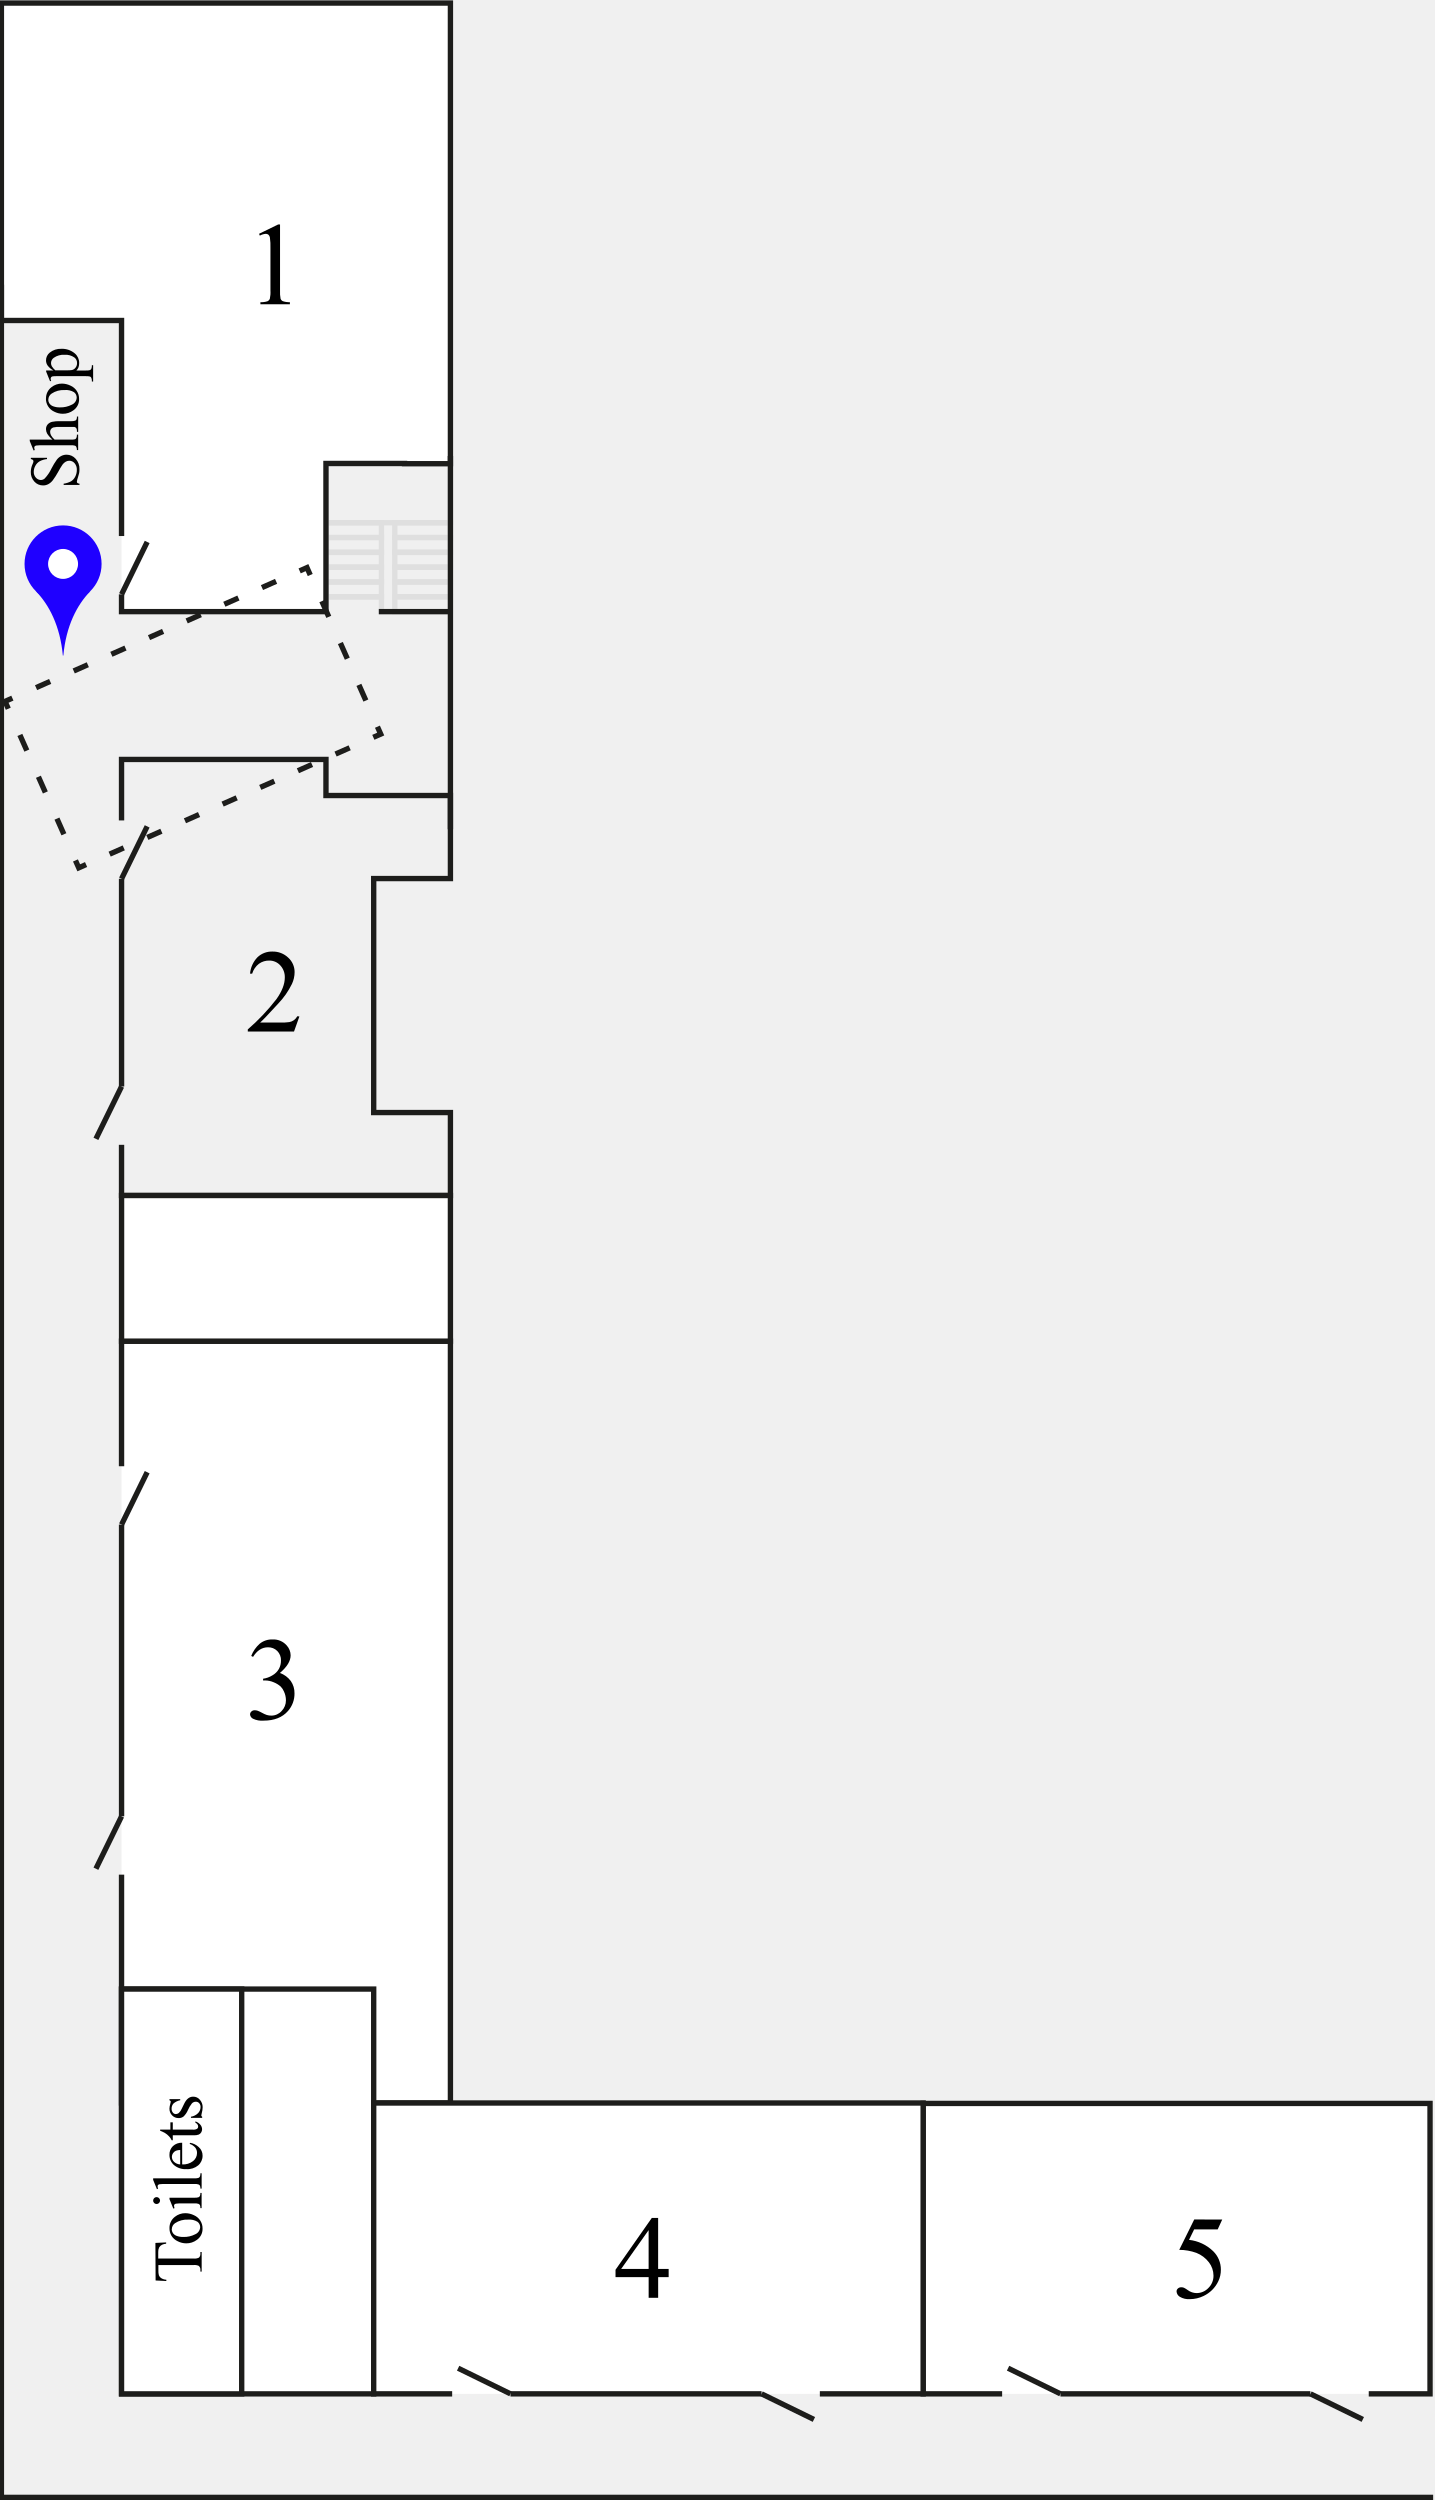
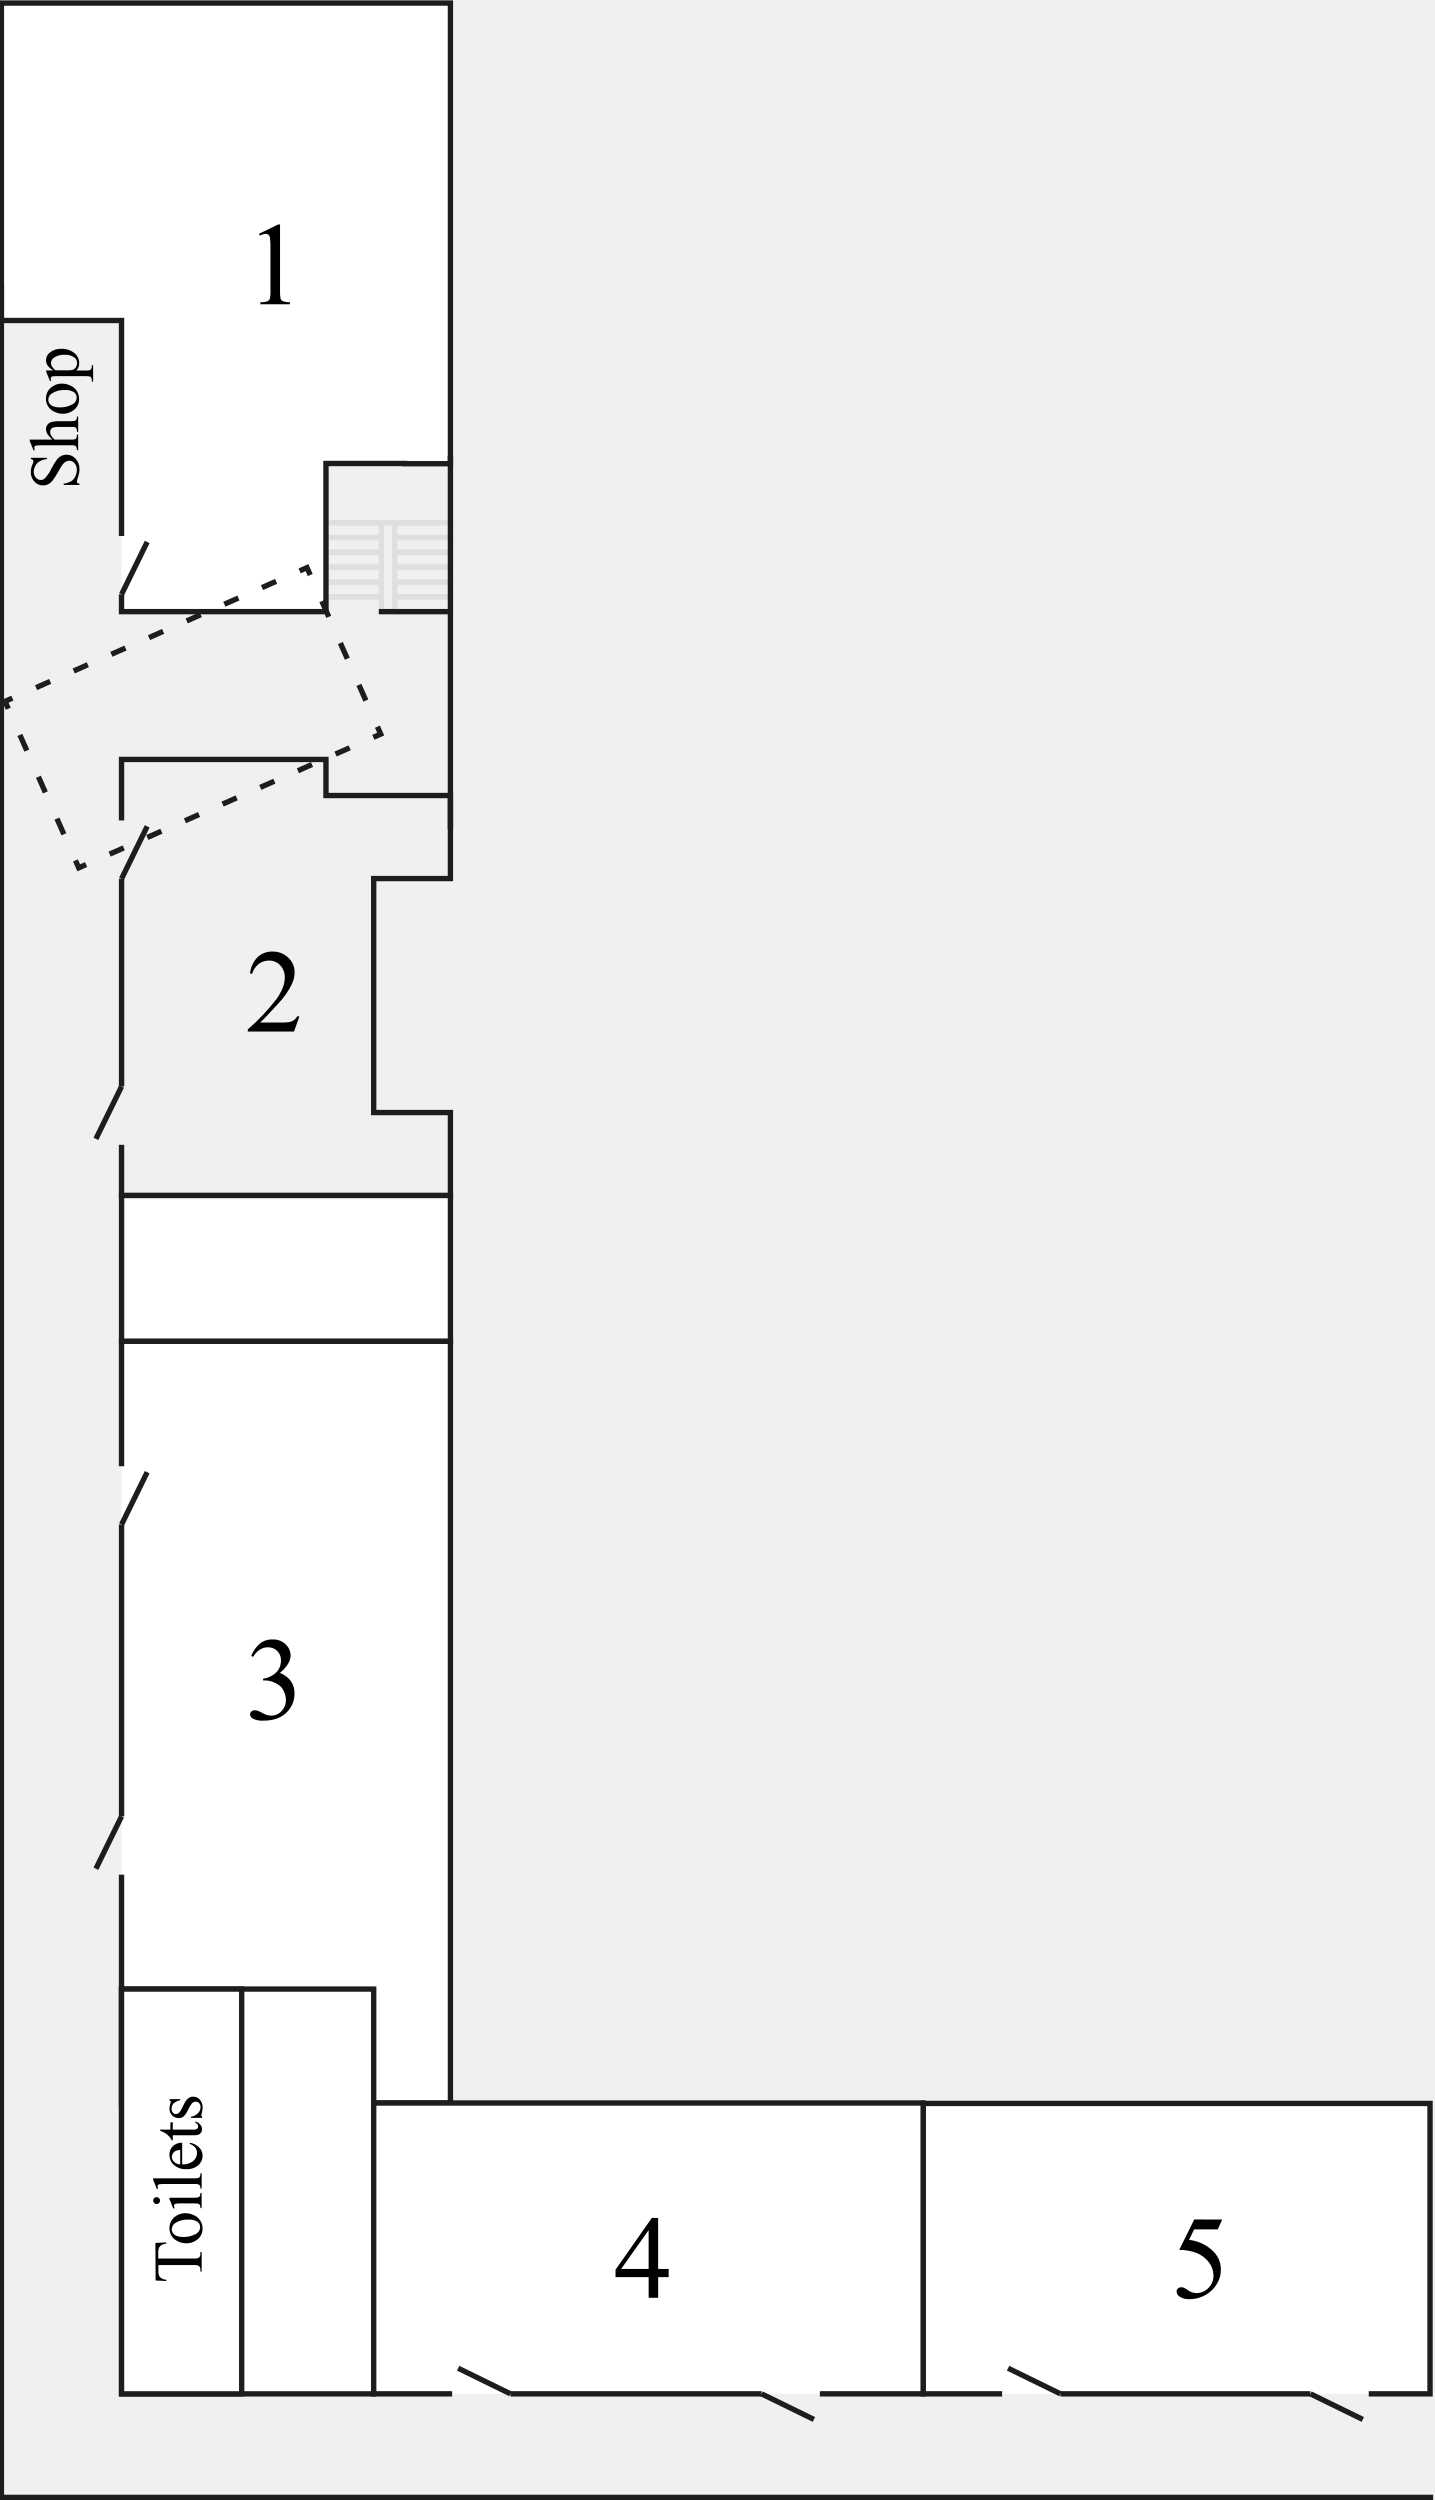
<svg xmlns="http://www.w3.org/2000/svg" id="Layer_3" data-name="Layer 3" viewBox="0 0 534.36 931.24">
  <defs>
-     <style>.cls-1,.cls-8{fill:#fff;}.cls-1,.cls-3,.cls-4,.cls-5,.cls-6{stroke:#1d1d1b;}.cls-1,.cls-2,.cls-3,.cls-4,.cls-5,.cls-6{stroke-miterlimit:10;stroke-width:2px;}.cls-2,.cls-3,.cls-5,.cls-6{fill:none;}.cls-2{stroke:#dfdfdf;}.cls-4{fill:#dfdfdf;}.cls-5{stroke-dasharray:5.75 9.59;}.cls-6{stroke-dasharray:6.39 10.66;}.cls-7{fill:#1f00ff;}</style>
+     <style>.cls-1{fill:#fff;}.cls-1,.cls-3,.cls-4,.cls-5,.cls-6{stroke:#1d1d1b;}.cls-1,.cls-2,.cls-3,.cls-4,.cls-5,.cls-6{stroke-miterlimit:10;stroke-width:2px;}.cls-2,.cls-3,.cls-5,.cls-6{fill:none;}.cls-2{stroke:#dfdfdf;}.cls-4{fill:#dfdfdf;}.cls-5{stroke-dasharray:5.75 9.59;}.cls-6{stroke-dasharray:6.39 10.66;}</style>
  </defs>
  <polyline class="cls-1" points="373.29 891.7 343.87 891.7 343.87 783.52 532.68 783.52 532.68 891.7 509.85 891.7" />
  <rect class="cls-2" x="154.66" y="214.71" width="5.52" height="20.72" transform="translate(-67.65 382.49) rotate(-90)" />
  <polyline class="cls-2" points="142.09 227.83 142.09 222.31 121.38 222.31 121.38 227.83" />
  <polyline class="cls-1" points="45.27 698.3 45.27 699.29 45.27 783.36 167.78 783.36 167.78 499.58 45.27 499.58 45.27 546.17" />
  <line class="cls-1" x1="45.28" y1="567.89" x2="45.28" y2="676.58" />
  <rect class="cls-1" x="16.85" y="769.35" width="150.78" height="93.92" transform="translate(-724.07 908.55) rotate(-90)" />
  <rect class="cls-1" x="-7.73" y="793.93" width="150.78" height="44.76" transform="translate(-748.66 883.97) rotate(-90)" />
  <line class="cls-1" x1="141.1" y1="227.83" x2="167.78" y2="227.83" />
  <polyline class="cls-1" points="168.43 891.7 139.2 891.7 139.2 783.36 343.87 783.36 343.87 891.7 305.39 891.7" />
  <line class="cls-1" x1="488.12" y1="891.7" x2="395.01" y2="891.7" />
  <polyline class="cls-3" points="45.27 426.44 45.27 445.33 45.81 445.33 116.03 445.33 121.27 445.33 141.65 445.33 167.78 445.33 167.78 444.56 167.78 414.42 139.2 414.42 139.2 327.26 167.78 327.26 167.78 296.73 167.78 296.71 167.78 296.33 141.65 296.33 121.42 296.33 121.42 282.89 121.27 282.89 45.27 282.89 45.27 305.61" />
  <line class="cls-4" x1="45.28" y1="327.33" x2="45.28" y2="404.72" />
  <rect class="cls-2" x="154.66" y="209.19" width="5.52" height="20.72" transform="translate(-62.13 376.97) rotate(-90)" />
  <rect class="cls-2" x="154.66" y="203.67" width="5.52" height="20.72" transform="translate(-56.61 371.45) rotate(-90)" />
  <rect class="cls-2" x="154.66" y="198.15" width="5.52" height="20.72" transform="translate(-51.1 365.93) rotate(-90)" />
  <rect class="cls-2" x="154.66" y="192.63" width="5.52" height="20.72" transform="translate(-45.58 360.41) rotate(-90)" />
  <rect class="cls-2" x="154.66" y="187.11" width="5.52" height="20.72" transform="translate(-40.06 354.89) rotate(-90)" />
  <rect class="cls-2" x="128.98" y="209.19" width="5.52" height="20.72" transform="translate(-87.82 351.29) rotate(-90)" />
  <rect class="cls-2" x="128.98" y="203.67" width="5.52" height="20.72" transform="translate(-82.3 345.77) rotate(-90)" />
  <rect class="cls-2" x="128.98" y="198.15" width="5.52" height="20.72" transform="translate(-76.78 340.25) rotate(-90)" />
  <rect class="cls-2" x="128.98" y="192.63" width="5.52" height="20.72" transform="translate(-71.26 334.73) rotate(-90)" />
  <rect class="cls-2" x="128.98" y="187.11" width="5.52" height="20.72" transform="translate(-65.74 329.21) rotate(-90)" />
  <rect class="cls-1" x="79.4" y="411.21" width="54.26" height="122.5" transform="translate(-365.93 578.98) rotate(-90)" />
  <rect class="cls-2" x="133.58" y="160.52" width="21.98" height="46.4" transform="translate(-39.15 328.3) rotate(-90)" />
  <path d="M57.89,835.48l4-.19v.48a4.86,4.86,0,0,0-1.52.38,2.55,2.55,0,0,0-1.08,1,3.65,3.65,0,0,0-.35,1.72v2.42H72.12a3.52,3.52,0,0,0,2-.34,1.91,1.91,0,0,0,.53-1.49v-.6h.47v7.3h-.47v-.61a1.75,1.75,0,0,0-.66-1.55,3.85,3.85,0,0,0-1.85-.28H59v2.07a5.78,5.78,0,0,0,.18,1.71,2.35,2.35,0,0,0,.93,1.13,3.75,3.75,0,0,0,1.85.56v.48l-4-.2Z" />
  <path d="M63.13,830a5.15,5.15,0,0,1,2-4.24,6.16,6.16,0,0,1,3.94-1.36,7.42,7.42,0,0,1,3.16.75,5.32,5.32,0,0,1,3.22,5,4.93,4.93,0,0,1-2.09,4.18,6.48,6.48,0,0,1-4,1.31,7,7,0,0,1-3.18-.79,5.41,5.41,0,0,1-2.34-2.09A5.36,5.36,0,0,1,63.13,830Zm.83.39a2.65,2.65,0,0,0,.4,1.35,2.81,2.81,0,0,0,1.4,1.1,6.75,6.75,0,0,0,2.58.42,9,9,0,0,0,4.38-1,3,3,0,0,0,1.84-2.66,2.48,2.48,0,0,0-1-2,5.77,5.77,0,0,0-3.49-.8,8,8,0,0,0-4.87,1.33A2.75,2.75,0,0,0,64,830.35Z" />
  <path d="M57.05,819.69a1.28,1.28,0,0,1,1.28-1.28,1.26,1.26,0,0,1,.91.38,1.22,1.22,0,0,1,.38.91,1.29,1.29,0,1,1-2.58,0Zm6.08-1.05h9.34a4.29,4.29,0,0,0,1.45-.16,1.11,1.11,0,0,0,.54-.47,2.5,2.5,0,0,0,.18-1.14h.46v5.65h-.46a2.62,2.62,0,0,0-.17-1.14,1.12,1.12,0,0,0-.55-.46,4.08,4.08,0,0,0-1.46-.17H68a15.86,15.86,0,0,0-2.45.11,1,1,0,0,0-.56.28.79.79,0,0,0-.16.52,2.54,2.54,0,0,0,.19.86l-.46.18-1.42-3.5Z" />
  <path d="M57.05,811.42H72.48a4.19,4.19,0,0,0,1.45-.16,1.13,1.13,0,0,0,.54-.49,2.82,2.82,0,0,0,.18-1.23h.46v5.7h-.46a2.46,2.46,0,0,0-.17-1.09,1.1,1.1,0,0,0-.55-.46,4.24,4.24,0,0,0-1.46-.17H61.91a18.23,18.23,0,0,0-2.42.09,1.06,1.06,0,0,0-.62.29.76.76,0,0,0-.17.5,2.39,2.39,0,0,0,.2.84l-.44.22L57.05,812Z" />
  <path d="M67.86,806.24A6,6,0,0,0,71.92,805a3.83,3.83,0,0,0,1.47-3,3.23,3.23,0,0,0-.63-2,4.64,4.64,0,0,0-2.15-1.42l.25-.39A6.05,6.05,0,0,1,74,799.76,4.14,4.14,0,0,1,75.46,803a4.69,4.69,0,0,1-1.63,3.59A6.25,6.25,0,0,1,69.44,808a6.63,6.63,0,0,1-4.65-1.53,5,5,0,0,1-1.67-3.84,4.29,4.29,0,0,1,1.29-3.21,4.72,4.72,0,0,1,3.45-1.26Zm-.74,0v-5.38a5,5,0,0,0-1.57.27,2.52,2.52,0,0,0-1.12.95,2.38,2.38,0,0,0-.41,1.31,2.62,2.62,0,0,0,.82,1.89A3.55,3.55,0,0,0,67.12,806.24Z" />
  <path d="M59.65,793.28h3.82v-2.72h.89v2.72h7.54a2.52,2.52,0,0,0,1.52-.32,1,1,0,0,0,.39-.83,1.46,1.46,0,0,0-.26-.81,1.67,1.67,0,0,0-.77-.61v-.5a4,4,0,0,1,1.87,1.26,2.71,2.71,0,0,1,.63,1.68,2.25,2.25,0,0,1-.32,1.14,2,2,0,0,1-.93.83,4.87,4.87,0,0,1-1.86.27H64.36v1.84h-.42a4.8,4.8,0,0,0-.95-1.43,7.5,7.5,0,0,0-1.58-1.3,14.15,14.15,0,0,0-1.76-.81Z" />
  <path d="M63.13,781.92h4v.42a5.15,5.15,0,0,0-2.54,1.24,2.79,2.79,0,0,0-.67,1.92,2.13,2.13,0,0,0,.47,1.43,1.36,1.36,0,0,0,1,.55,1.89,1.89,0,0,0,1.22-.41,4.51,4.51,0,0,0,1.1-1.6l.9-1.85Q69.87,781,71.93,781a3.13,3.13,0,0,1,2.56,1.2,4.16,4.16,0,0,1,1,2.68,9.24,9.24,0,0,1-.38,2.44,2.5,2.5,0,0,0-.13.69.51.51,0,0,0,.33.46v.42H71.13v-.42a4.72,4.72,0,0,0,2.68-1.36,3.28,3.28,0,0,0,.9-2.25,2,2,0,0,0-.51-1.43,1.64,1.64,0,0,0-1.24-.55,2,2,0,0,0-1.47.62A10.74,10.74,0,0,0,70,786a7.27,7.27,0,0,1-1.65,2.41,2.86,2.86,0,0,1-1.83.57,3.22,3.22,0,0,1-2.4-1,3.48,3.48,0,0,1-1-2.54,6,6,0,0,1,.29-1.66,3.93,3.93,0,0,0,.19-.86.5.5,0,0,0-.09-.32,1.21,1.21,0,0,0-.39-.27Z" />
  <polyline class="cls-1" points="45.27 221.39 45.27 227.83 45.78 227.83 55.34 227.83 121.42 227.83 121.42 172.64 150.69 172.64 150.69 172.73 167.78 172.73 167.78 1.14 167.22 1.14 150.69 1.14 0.52 1.14 0.52 119.38 45.27 119.38 45.27 199.67" />
  <path d="M11.51,170.53h6V171a7.43,7.43,0,0,0-2.73.82,4.26,4.26,0,0,0-1.61,1.68,4.65,4.65,0,0,0-.6,2.26,3.07,3.07,0,0,0,.81,2.18,2.46,2.46,0,0,0,1.83.86,2.17,2.17,0,0,0,1.43-.55,14.05,14.05,0,0,0,2.54-3.75,25.87,25.87,0,0,1,2-3.29,4.85,4.85,0,0,1,1.63-1.36,4.31,4.31,0,0,1,2-.48,4.46,4.46,0,0,1,3.37,1.52,5.49,5.49,0,0,1,1.42,3.9,8.27,8.27,0,0,1-.11,1.41,14.61,14.61,0,0,1-.46,1.63,7.29,7.29,0,0,0-.4,1.57.66.66,0,0,0,.19.5,1.51,1.51,0,0,0,.79.27v.47h-5.9v-.47a8.34,8.34,0,0,0,2.77-.89,4.26,4.26,0,0,0,1.53-1.71,5.3,5.3,0,0,0,.61-2.52,3.58,3.58,0,0,0-.84-2.51,2.59,2.59,0,0,0-2-.92,2.69,2.69,0,0,0-1.28.35,3.82,3.82,0,0,0-1.21,1.09,31.08,31.08,0,0,0-1.62,2.7,26.23,26.23,0,0,1-2,3.14A5.32,5.32,0,0,1,18,180.34a4,4,0,0,1-2,.48,4.24,4.24,0,0,1-3.19-1.42,5.07,5.07,0,0,1-1.34-3.62,7.25,7.25,0,0,1,.67-2.91,3,3,0,0,0,.32-1,.76.76,0,0,0-.2-.54,1.58,1.58,0,0,0-.79-.34Z" />
  <path d="M11.06,163.76h8.51a9.78,9.78,0,0,1-2-2.23,3.49,3.49,0,0,1-.44-1.65,2.71,2.71,0,0,1,.55-1.7,3.22,3.22,0,0,1,1.71-1.05,12.11,12.11,0,0,1,3-.24h4.11A4.31,4.31,0,0,0,28,156.7a1,1,0,0,0,.48-.43,2.43,2.43,0,0,0,.18-1.12h.46v5.71h-.46v-.27a1.9,1.9,0,0,0-.25-1.13,1.31,1.31,0,0,0-.73-.44,10.08,10.08,0,0,0-1.19,0H22.37a9.9,9.9,0,0,0-2.5.2,1.69,1.69,0,0,0-.9.63,1.79,1.79,0,0,0-.3,1,2.93,2.93,0,0,0,.33,1.29,6.16,6.16,0,0,0,1.33,1.61h6.14a4.75,4.75,0,0,0,1.49-.13,1.08,1.08,0,0,0,.49-.49,2.82,2.82,0,0,0,.2-1.25h.46v5.76h-.46a2.58,2.58,0,0,0-.24-1.22.91.91,0,0,0-.48-.41,4.39,4.39,0,0,0-1.45-.15H16a17.75,17.75,0,0,0-2.45.09,1.09,1.09,0,0,0-.62.29.79.79,0,0,0-.17.53,3.08,3.08,0,0,0,.2.86l-.44.18-1.42-3.48Z" />
  <path d="M17.14,148.49a5.15,5.15,0,0,1,2-4.24,6.16,6.16,0,0,1,3.94-1.36,7.42,7.42,0,0,1,3.16.75,5.32,5.32,0,0,1,3.22,5,4.93,4.93,0,0,1-2.09,4.18,6.49,6.49,0,0,1-4,1.31,7,7,0,0,1-3.18-.79,5.29,5.29,0,0,1-3.09-4.83Zm.83.39a2.65,2.65,0,0,0,.4,1.35,2.81,2.81,0,0,0,1.4,1.1,6.75,6.75,0,0,0,2.58.42,9,9,0,0,0,4.38-1,3,3,0,0,0,1.84-2.66,2.48,2.48,0,0,0-1-2,5.77,5.77,0,0,0-3.49-.8,8,8,0,0,0-4.87,1.33A2.75,2.75,0,0,0,18,148.88Z" />
  <path d="M18.64,142l-1.45-3.58V138h2.72a6.6,6.6,0,0,1-2.15-1.81,3.35,3.35,0,0,1-.62-1.91,3.68,3.68,0,0,1,1.37-2.92,6.48,6.48,0,0,1,4.37-1.43,7.27,7.27,0,0,1,5,1.73,4.57,4.57,0,0,1,1.61,3.58,4.48,4.48,0,0,1-.27,1.63,3.8,3.8,0,0,1-.76,1.14H32a4.7,4.7,0,0,0,1.52-.15,1.08,1.08,0,0,0,.51-.51,3.12,3.12,0,0,0,.19-1.31h.47v6.09h-.47v-.32a2.32,2.32,0,0,0-.27-1.19.92.92,0,0,0-.45-.37,5.45,5.45,0,0,0-1.58-.13h-11a6,6,0,0,0-1.43.1.86.86,0,0,0-.46.32,1,1,0,0,0-.15.6,2.28,2.28,0,0,0,.18.77Zm2-4.06H25a9.31,9.31,0,0,0,1.85-.11,2.37,2.37,0,0,0,1.29-.87,2.69,2.69,0,0,0,.56-1.75,2.5,2.5,0,0,0-1-2.06,5.73,5.73,0,0,0-3.64-1A6.35,6.35,0,0,0,20,133.3a2.43,2.43,0,0,0-1,1.93,2.63,2.63,0,0,0,.3,1.21A7.07,7.07,0,0,0,20.66,138Z" />
  <line class="cls-3" x1="167.78" y1="169.84" x2="167.78" y2="308.9" />
  <line class="cls-1" x1="45.28" y1="221.39" x2="54.82" y2="201.88" />
  <line class="cls-1" x1="45.28" y1="327.33" x2="54.82" y2="307.82" />
  <line class="cls-1" x1="45.28" y1="404.72" x2="35.73" y2="424.22" />
  <line class="cls-1" x1="45.28" y1="676.58" x2="35.73" y2="696.09" />
  <line class="cls-1" x1="190.15" y1="891.7" x2="170.65" y2="882.15" />
  <line class="cls-1" x1="283.67" y1="891.7" x2="303.18" y2="901.24" />
  <line class="cls-1" x1="488.13" y1="891.7" x2="507.64" y2="901.24" />
  <line class="cls-1" x1="395.01" y1="891.7" x2="375.5" y2="882.15" />
  <line class="cls-1" x1="45.28" y1="567.89" x2="54.82" y2="548.39" />
  <polyline class="cls-3" points="115.56 214.19 114.35 211.44 111.61 212.66" />
  <line class="cls-5" x1="102.84" y1="216.54" x2="9" y2="258.11" />
  <polyline class="cls-3" points="4.61 260.05 1.87 261.26 3.09 264" />
  <line class="cls-6" x1="7.4" y1="273.75" x2="25.96" y2="315.64" />
  <polyline class="cls-3" points="28.11 320.51 29.33 323.25 32.07 322.04" />
  <line class="cls-5" x1="40.84" y1="318.16" x2="134.68" y2="276.59" />
  <polyline class="cls-3" points="139.06 274.65 141.81 273.44 140.59 270.69" />
  <line class="cls-6" x1="136.28" y1="260.95" x2="117.72" y2="219.06" />
  <polyline class="cls-3" points="0.52 106.04 0.52 930.27 533.84 930.27" />
-   <circle class="cls-7" cx="23.49" cy="210.06" r="14.35" />
-   <circle class="cls-8" cx="23.49" cy="210.06" r="5.58" />
-   <path class="cls-7" d="M23.6,244.18c1-11,5.09-18.86,10-23.9H13.41c4.87,5,9,12.92,10,23.9Z" />
  <path d="M96.51,87.08l7.09-3.46h.71v24.6a13,13,0,0,0,.2,3.05,1.59,1.59,0,0,0,.85.92,7.21,7.21,0,0,0,2.62.37v.79H97v-.79a7.38,7.38,0,0,0,2.66-.35,1.76,1.76,0,0,0,.84-.84,11.39,11.39,0,0,0,.24-3.15V92.5a23.2,23.2,0,0,0-.21-4.08,1.73,1.73,0,0,0-.55-1,1.47,1.47,0,0,0-1-.32,5.73,5.73,0,0,0-2.21.67Z" />
  <path d="M111.52,378.63l-2,5.61H92.3v-.79A77.62,77.62,0,0,0,103,372.14q3.09-4.38,3.09-8a6.34,6.34,0,0,0-1.7-4.55,5.41,5.41,0,0,0-4.06-1.78A6.34,6.34,0,0,0,96.45,359a7.29,7.29,0,0,0-2.52,3.68h-.79a10,10,0,0,1,2.76-6.1,7.72,7.72,0,0,1,5.55-2.13,8.21,8.21,0,0,1,5.92,2.28,7.21,7.21,0,0,1,2.37,5.37,10.4,10.4,0,0,1-1,4.43,29.21,29.21,0,0,1-5.16,7.37q-5.35,5.84-6.68,7h7.61a20.82,20.82,0,0,0,3.25-.17,4.25,4.25,0,0,0,1.69-.7,4.58,4.58,0,0,0,1.31-1.49Z" />
  <path d="M93.58,616.83a11.83,11.83,0,0,1,3.15-4.54,7.11,7.11,0,0,1,4.74-1.6,6.55,6.55,0,0,1,5.37,2.28,5.57,5.57,0,0,1,1.42,3.63q0,3.18-4,6.57a8.66,8.66,0,0,1,4.06,3,7.79,7.79,0,0,1,1.38,4.6,9.67,9.67,0,0,1-2.41,6.55q-3.14,3.61-9.09,3.61a7.65,7.65,0,0,1-4-.73,2,2,0,0,1-1.06-1.57,1.46,1.46,0,0,1,.5-1.1,1.71,1.71,0,0,1,1.21-.47,3.73,3.73,0,0,1,1.1.17,13,13,0,0,1,1.65.78,10.48,10.48,0,0,0,1.78.81,5.9,5.9,0,0,0,1.7.24,5.11,5.11,0,0,0,3.81-1.7,5.62,5.62,0,0,0,1.62-4,7.75,7.75,0,0,0-.75-3.31,5.9,5.9,0,0,0-1.22-1.83,8.93,8.93,0,0,0-2.54-1.56,8.2,8.2,0,0,0-3.29-.7H98v-.64a8.86,8.86,0,0,0,3.41-1.22,6.47,6.47,0,0,0,2.48-2.43,6.4,6.4,0,0,0,.77-3.12,4.8,4.8,0,0,0-1.39-3.58,4.72,4.72,0,0,0-3.45-1.36q-3.33,0-5.56,3.57Z" />
  <path d="M249.07,845.17v3.05h-3.91v7.69h-3.54v-7.69H229.28v-2.75l13.51-19.29h2.36v19Zm-7.46,0V830.71l-10.23,14.46Z" />
  <path d="M455.27,826.78l-1.68,3.65h-8.77l-1.91,3.91a15.35,15.35,0,0,1,9,4.23,9.51,9.51,0,0,1,2.86,6.88,9.74,9.74,0,0,1-.93,4.25,11.48,11.48,0,0,1-2.35,3.33,12,12,0,0,1-3.16,2.21,11.63,11.63,0,0,1-5.07,1.18,6.44,6.44,0,0,1-3.81-.89,2.49,2.49,0,0,1-1.19-2,1.42,1.42,0,0,1,.49-1.06A1.75,1.75,0,0,1,440,852a2.57,2.57,0,0,1,1,.17,9.08,9.08,0,0,1,1.43.88,5.68,5.68,0,0,0,3.27,1.12,6.06,6.06,0,0,0,4.42-1.9,6.3,6.3,0,0,0,1.9-4.63,8.12,8.12,0,0,0-1.7-4.93,10.9,10.9,0,0,0-4.68-3.53,19,19,0,0,0-6.38-1.12l5.59-11.32Z" />
  <line class="cls-1" x1="283.68" y1="891.7" x2="190.15" y2="891.7" />
</svg>
